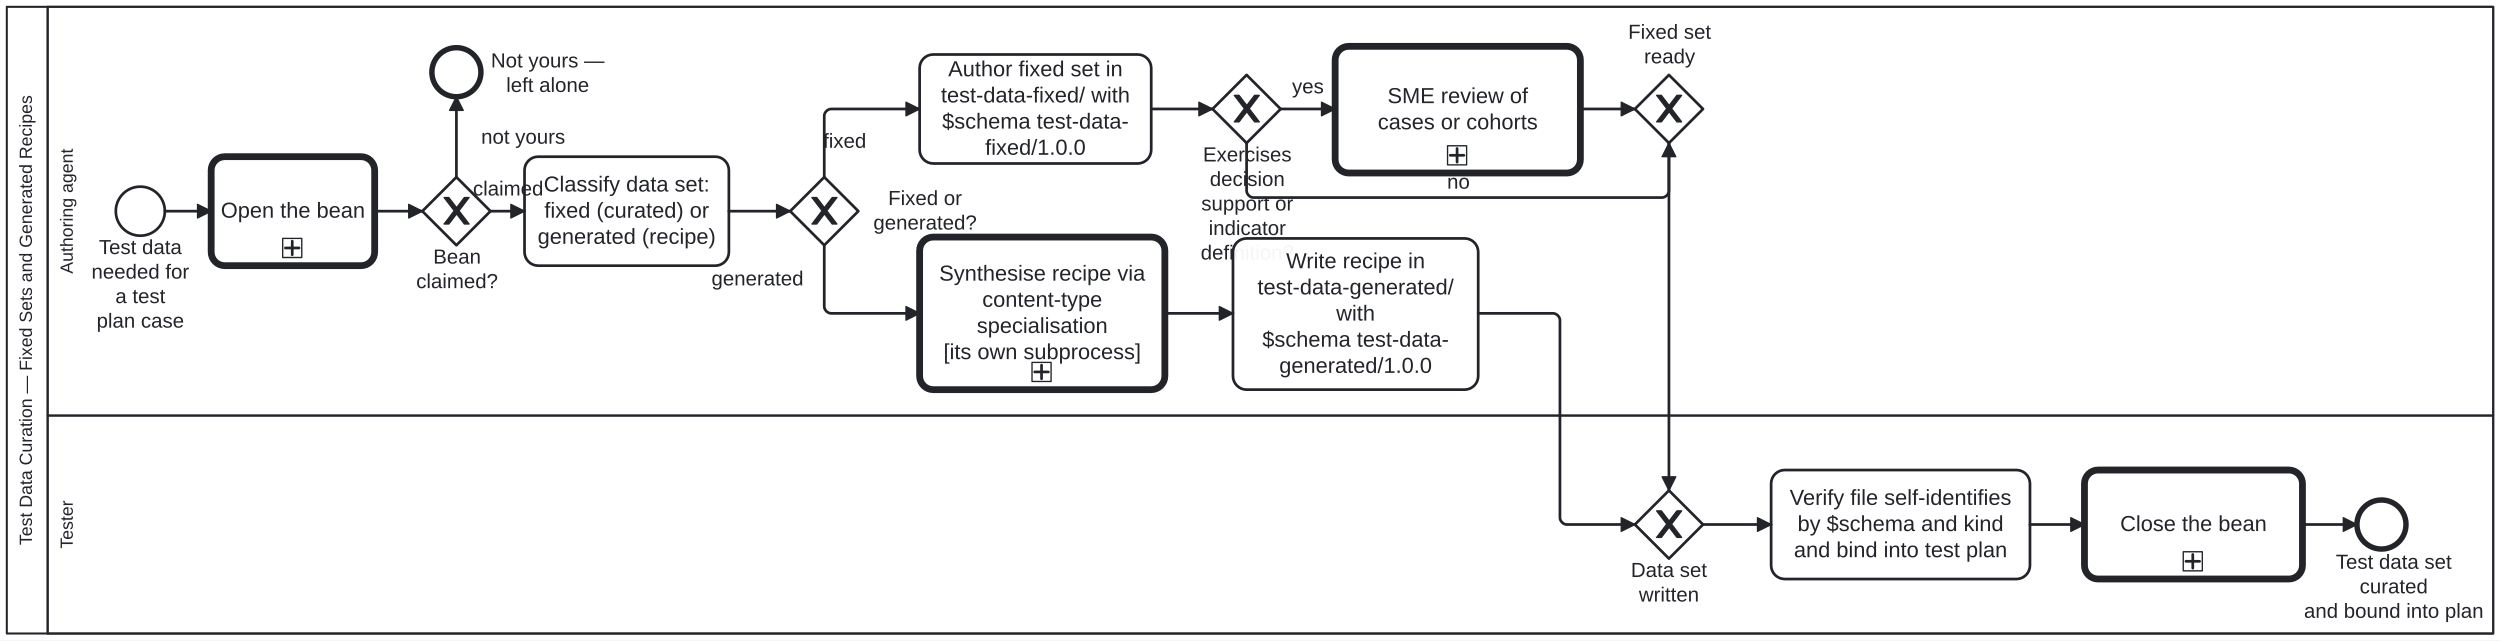
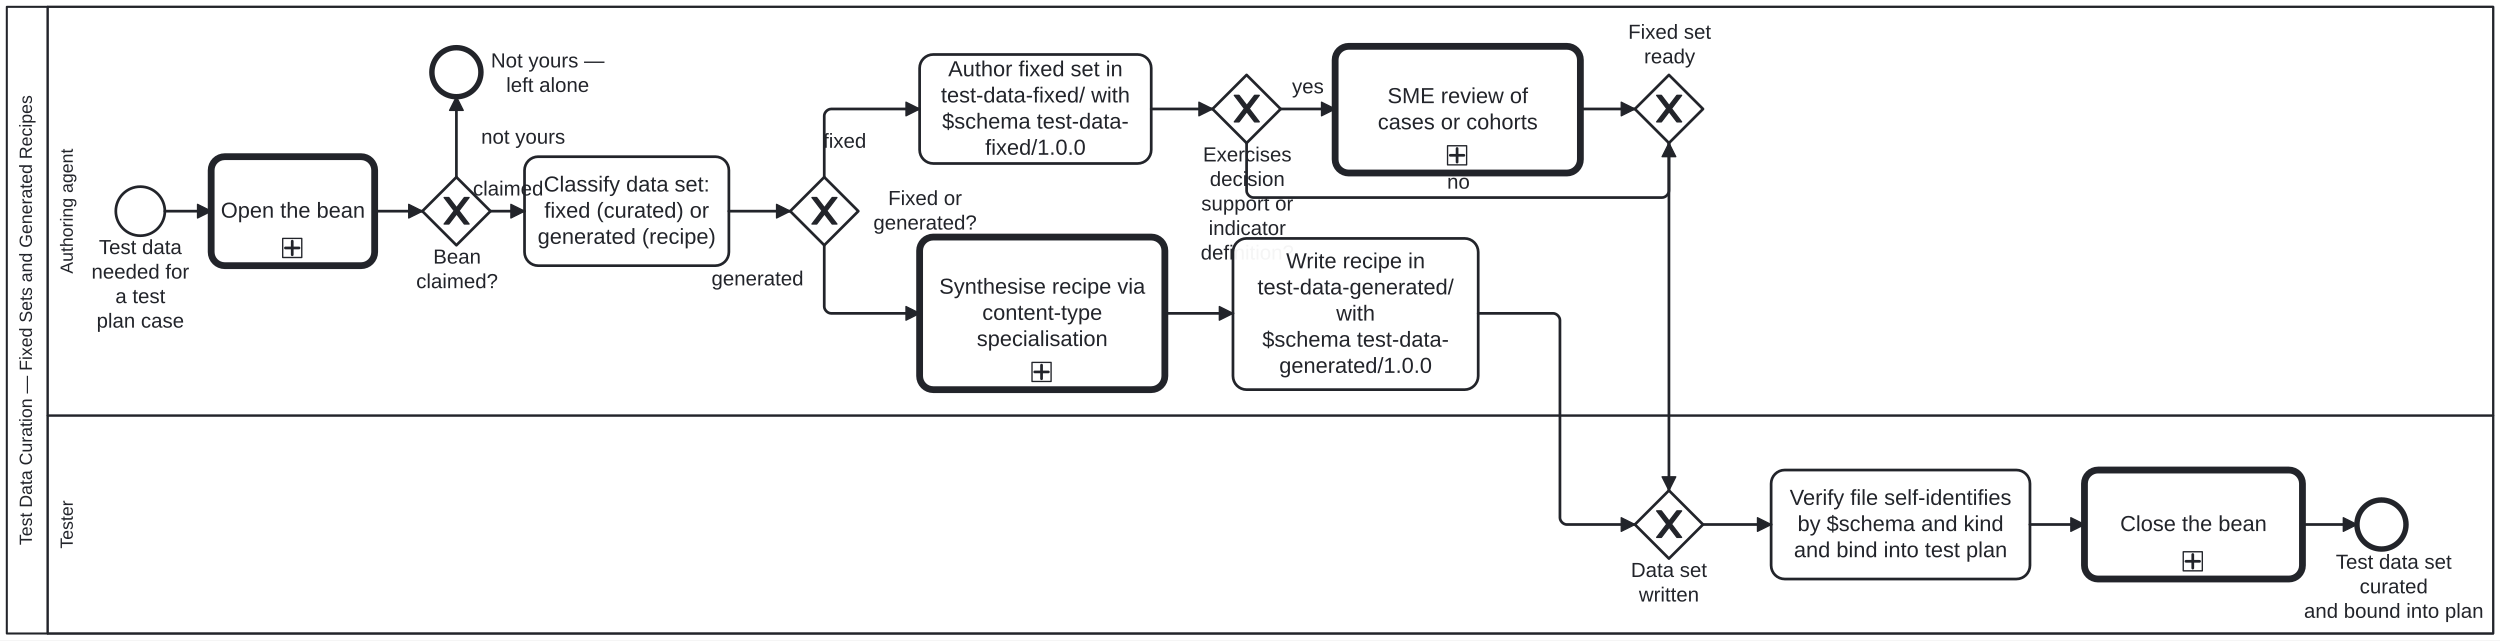
<svg xmlns="http://www.w3.org/2000/svg" width="100%" style="max-width:100%;height:auto" viewBox="115 55 1835 470" version="1.1">
  <rect x="115" y="55" width="1835" height="470" fill="#ffffff" />
  <g class="djs-group">
    <g class="djs-element djs-shape" data-element-id="Participant_TestDataCuration" style="display: block;" transform="matrix(1 0 0 1 120 60)">
      <g class="djs-visual">
        <rect x="0" y="0" width="1825" height="460" rx="0" ry="0" style="stroke-linecap: round; stroke-linejoin: round; stroke: rgb(34, 36, 42); stroke-width: 1.5px; fill: white; fill-opacity: 0.95;" />
        <path style="fill: none; stroke-linecap: round; stroke-linejoin: round; stroke: rgb(34, 36, 42); stroke-width: 1.5px;" d="M30,0L30,460" />
        <text lineHeight="1.05" class="djs-label" transform="matrix(-1.83697e-16 -1 1 -1.83697e-16 0 460)" style="font-family: Arial, sans-serif; font-size: 13px; font-weight: normal; fill: rgb(34, 36, 42);">
          <tspan x="64.888" y="18.413">Test Data Curation — Fixed Sets and Generated Recipes</tspan>
        </text>
      </g>
      <rect class="djs-hit djs-hit-all" x="0" y="0" width="1825" height="460" style="fill: none; stroke-opacity: 0; stroke: white; stroke-width: 15px;" />
    </g>
    <g class="djs-children">
      <g class="djs-group">
        <g class="djs-element djs-shape" data-element-id="Lane_Tester" style="display: block;" transform="matrix(1 0 0 1 150 360)">
          <g class="djs-visual">
            <rect x="0" y="0" width="1795" height="160" rx="0" ry="0" style="stroke-linecap: round; stroke-linejoin: round; stroke: rgb(34, 36, 42); stroke-width: 1.5px; fill: white; fill-opacity: 0.25;" />
            <text lineHeight="1.05" class="djs-label" transform="matrix(-1.83697e-16 -1 1 -1.83697e-16 0 160)" style="font-family: Arial, sans-serif; font-size: 13px; font-weight: normal; fill: rgb(34, 36, 42);">
              <tspan x="62.3" y="18.413">Tester</tspan>
            </text>
          </g>
          <rect class="djs-hit djs-hit-all" x="0" y="0" width="1795" height="160" style="fill: none; stroke-opacity: 0; stroke: white; stroke-width: 15px;" />
        </g>
      </g>
      <g class="djs-group">
        <g class="djs-element djs-shape" data-element-id="Lane_Author" style="display: block;" transform="matrix(1 0 0 1 150 60)">
          <g class="djs-visual">
            <rect x="0" y="0" width="1795" height="300" rx="0" ry="0" style="stroke-linecap: round; stroke-linejoin: round; stroke: rgb(34, 36, 42); stroke-width: 1.5px; fill: white; fill-opacity: 0.25;" />
            <text lineHeight="1.05" class="djs-label" transform="matrix(-1.83697e-16 -1 1 -1.83697e-16 0 300)" style="font-family: Arial, sans-serif; font-size: 13px; font-weight: normal; fill: rgb(34, 36, 42);">
              <tspan x="104.103" y="18.413">Authoring agent</tspan>
            </text>
          </g>
          <rect class="djs-hit djs-hit-all" x="0" y="0" width="1795" height="300" style="fill: none; stroke-opacity: 0; stroke: white; stroke-width: 15px;" />
        </g>
      </g>
      <g class="djs-group">
        <g class="djs-element djs-shape" data-element-id="Start_Curation" style="display: block;" transform="matrix(1 0 0 1 200 192)">
          <g class="djs-visual">
            <circle cx="18" cy="18" r="18" style="stroke-linecap: round; stroke-linejoin: round; stroke: rgb(34, 36, 42); stroke-width: 2px; fill: white; fill-opacity: 0.95;" />
          </g>
          <rect class="djs-hit djs-hit-all" x="0" y="0" width="36" height="36" style="fill: none; stroke-opacity: 0; stroke: white; stroke-width: 15px;" />
        </g>
      </g>
      <g class="djs-group">
        <g class="djs-element djs-shape" data-element-id="Start_Curation_label" style="display: block;" transform="matrix(1 0 0 1 182 228)">
          <g class="djs-visual">
            <text lineHeight="1.2" class="djs-label" style="font-family: Arial, sans-serif; font-size: 15px; font-weight: normal; fill: rgb(34, 36, 42);">
              <tspan x="5.564" y="13.5">Test data </tspan>
              <tspan x="0.137" y="31.5">needed for</tspan>
              <tspan x="17.656" y="49.5">a test </tspan>
              <tspan x="3.894" y="67.5">plan case</tspan>
            </text>
          </g>
          <rect class="djs-hit djs-hit-all" x="0" y="0" width="72" height="72" style="fill: none; stroke-opacity: 0; stroke: white; stroke-width: 15px;" />
        </g>
      </g>
      <g class="djs-group">
        <g class="djs-element djs-shape" data-element-id="Task_ClassifySet" style="display: block;" transform="matrix(1 0 0 1 500 170)">
          <g class="djs-visual">
            <rect x="0" y="0" width="150" height="80" rx="10" ry="10" style="stroke-linecap: round; stroke-linejoin: round; stroke: rgb(34, 36, 42); stroke-width: 2px; fill: white; fill-opacity: 0.95;" />
            <text lineHeight="1.2" class="djs-label" style="font-family: Arial, sans-serif; font-size: 16px; font-weight: normal; fill: rgb(34, 36, 42);">
              <tspan x="14.086" y="25.6">Classify data set:</tspan>
              <tspan x="14.531" y="44.8">fixed (curated) or</tspan>
              <tspan x="9.629" y="64">generated (recipe)</tspan>
            </text>
          </g>
          <rect class="djs-hit djs-hit-all" x="0" y="0" width="150" height="80" style="fill: none; stroke-opacity: 0; stroke: white; stroke-width: 15px;" />
        </g>
      </g>
      <g class="djs-group">
        <g class="djs-element djs-shape" data-element-id="GW_SetKind" style="display: block;" transform="matrix(1 0 0 1 695 185)">
          <g class="djs-visual">
            <polygon points="25,0 50,25 25,50 0,25" style="stroke-linecap: round; stroke-linejoin: round; stroke: rgb(34, 36, 42); stroke-width: 2px; fill: white; fill-opacity: 0.95;" />
            <path d="m 16,15 7.429,9.714 -7.429,9.714 3.429,0 5.714,-7.464 5.714,7.464 3.429,0 -7.429,-9.714 7.429,-9.714 -3.429,0 -5.714,7.464 -5.714,-7.464 -3.429,0 z" style="fill: rgb(34, 36, 42); stroke-linecap: round; stroke-linejoin: round; stroke: rgb(34, 36, 42); stroke-width: 1px;" />
          </g>
          <rect class="djs-hit djs-hit-all" x="0" y="0" width="50" height="50" style="fill: none; stroke-opacity: 0; stroke: white; stroke-width: 15px;" />
        </g>
      </g>
      <g class="djs-group">
        <g class="djs-element djs-shape" data-element-id="GW_SetKind_label" style="display: block;" transform="matrix(1 0 0 1 756 192)">
          <g class="djs-visual">
            <text lineHeight="1.2" class="djs-label" style="font-family: Arial, sans-serif; font-size: 15px; font-weight: normal; fill: rgb(34, 36, 42);">
              <tspan x="10.908" y="13.5">Fixed or</tspan>
              <tspan x="0.05" y="31.5">generated?</tspan>
            </text>
          </g>
          <rect class="djs-hit djs-hit-all" x="0" y="0" width="76" height="36" style="fill: none; stroke-opacity: 0; stroke: white; stroke-width: 15px;" />
        </g>
      </g>
      <g class="djs-group">
        <g class="djs-element djs-shape" data-element-id="Task_CurateFixed" style="display: block;" transform="matrix(1 0 0 1 790 95)">
          <g class="djs-visual">
            <rect x="0" y="0" width="170" height="80" rx="10" ry="10" style="stroke-linecap: round; stroke-linejoin: round; stroke: rgb(34, 36, 42); stroke-width: 2px; fill: white; fill-opacity: 0.95;" />
            <text lineHeight="1.2" class="djs-label" style="font-family: Arial, sans-serif; font-size: 16px; font-weight: normal; fill: rgb(34, 36, 42);">
              <tspan x="20.965" y="16">Author fixed set in</tspan>
              <tspan x="15.637" y="35.2">test-data-fixed/ with</tspan>
              <tspan x="16.523" y="54.4">$schema test-data-</tspan>
              <tspan x="48.086" y="73.6">fixed/1.0.0</tspan>
            </text>
          </g>
          <rect class="djs-hit djs-hit-all" x="0" y="0" width="170" height="80" style="fill: none; stroke-opacity: 0; stroke: white; stroke-width: 15px;" />
        </g>
      </g>
      <g class="djs-group">
        <g class="djs-element djs-shape" data-element-id="GW_NeedsSmeReview" style="display: block;" transform="matrix(1 0 0 1 1005 110)">
          <g class="djs-visual">
            <polygon points="25,0 50,25 25,50 0,25" style="stroke-linecap: round; stroke-linejoin: round; stroke: rgb(34, 36, 42); stroke-width: 2px; fill: white; fill-opacity: 0.95;" />
            <path d="m 16,15 7.429,9.714 -7.429,9.714 3.429,0 5.714,-7.464 5.714,7.464 3.429,0 -7.429,-9.714 7.429,-9.714 -3.429,0 -5.714,7.464 -5.714,-7.464 -3.429,0 z" style="fill: rgb(34, 36, 42); stroke-linecap: round; stroke-linejoin: round; stroke: rgb(34, 36, 42); stroke-width: 1px;" />
          </g>
          <rect class="djs-hit djs-hit-all" x="0" y="0" width="50" height="50" style="fill: none; stroke-opacity: 0; stroke: white; stroke-width: 15px;" />
        </g>
      </g>
      <g class="djs-group">
        <g class="djs-element djs-shape" data-element-id="GW_NeedsSmeReview_label" style="display: block;" transform="matrix(1 0 0 1 996 160)">
          <g class="djs-visual">
            <text lineHeight="1.2" class="djs-label" style="font-family: Arial, sans-serif; font-size: 15px; font-weight: normal; fill: rgb(34, 36, 42);">
              <tspan x="1.991" y="13.5">Exercises</tspan>
              <tspan x="6.983" y="31.5">decision</tspan>
              <tspan x="0.732" y="49.5">support or</tspan>
              <tspan x="6.152" y="67.5">indicator</tspan>
              <tspan x="0.307" y="85.5">definition?</tspan>
            </text>
          </g>
          <rect class="djs-hit djs-hit-all" x="0" y="0" width="69" height="90" style="fill: none; stroke-opacity: 0; stroke: white; stroke-width: 15px;" />
        </g>
      </g>
      <g class="djs-group">
        <a class="fa-subprocess-link" href="https://litlfred.github.io/folio-assistant/cat-harness/process/Process_SmeTestDataReview" target="_top">
          <g class="djs-element djs-shape" data-element-id="Call_SmeReview" style="display: block;" transform="matrix(1 0 0 1 1095 89)">
            <g class="djs-visual">
              <rect x="0" y="0" width="180" height="93" rx="10" ry="10" style="stroke-linecap: round; stroke-linejoin: round; stroke: rgb(34, 36, 42); stroke-width: 5px; fill: white; fill-opacity: 0.95;" />
              <text lineHeight="1.2" class="djs-label" style="font-family: Arial, sans-serif; font-size: 16px; font-weight: normal; fill: rgb(34, 36, 42);">
                <tspan x="38.43" y="41.7">SME review of</tspan>
                <tspan x="31.309" y="60.9">cases or cohorts</tspan>
              </text>
              <rect x="0" y="0" width="14" height="14" rx="0" ry="0" style="stroke-linecap: round; stroke-linejoin: round; stroke: rgb(34, 36, 42); stroke-width: 1px; fill: white;" transform="matrix(1 0 0 1 82.5 73)" />
              <path data-marker="sub-process" d="m82.5,73 m 7,2 l 0,10 m -5,-5 l 10,0" style="fill: white; stroke-linecap: round; stroke-linejoin: round; stroke: rgb(34, 36, 42); stroke-width: 2px;" />
            </g>
            <rect class="djs-hit djs-hit-all" x="0" y="0" width="180" height="93" style="fill: none; stroke-opacity: 0; stroke: white; stroke-width: 15px;" />
          </g>
        </a>
      </g>
      <g class="djs-group">
        <g class="djs-element djs-shape" data-element-id="GW_JoinFixed" style="display: block;" transform="matrix(1 0 0 1 1315 110)">
          <g class="djs-visual">
            <polygon points="25,0 50,25 25,50 0,25" style="stroke-linecap: round; stroke-linejoin: round; stroke: rgb(34, 36, 42); stroke-width: 2px; fill: white; fill-opacity: 0.95;" />
            <path d="m 16,15 7.429,9.714 -7.429,9.714 3.429,0 5.714,-7.464 5.714,7.464 3.429,0 -7.429,-9.714 7.429,-9.714 -3.429,0 -5.714,7.464 -5.714,-7.464 -3.429,0 z" style="fill: rgb(34, 36, 42); stroke-linecap: round; stroke-linejoin: round; stroke: rgb(34, 36, 42); stroke-width: 1px;" />
          </g>
          <rect class="djs-hit djs-hit-all" x="0" y="0" width="50" height="50" style="fill: none; stroke-opacity: 0; stroke: white; stroke-width: 15px;" />
        </g>
      </g>
      <g class="djs-group">
        <g class="djs-element djs-shape" data-element-id="GW_JoinFixed_label" style="display: block;" transform="matrix(1 0 0 1 1310 70)">
          <g class="djs-visual">
            <text lineHeight="1.2" class="djs-label" style="font-family: Arial, sans-serif; font-size: 15px; font-weight: normal; fill: rgb(34, 36, 42);">
              <tspan x="0.072" y="13.5">Fixed set</tspan>
              <tspan x="11.739" y="31.5">ready</tspan>
            </text>
          </g>
          <rect class="djs-hit djs-hit-all" x="0" y="0" width="61" height="36" style="fill: none; stroke-opacity: 0; stroke: white; stroke-width: 15px;" />
        </g>
      </g>
      <g class="djs-group">
        <g class="djs-element djs-shape" data-element-id="Call_ContentTypeSpecialisation" style="display: block;" transform="matrix(1 0 0 1 790 229)">
          <g class="djs-visual">
            <rect x="0" y="0" width="180" height="112" rx="10" ry="10" style="stroke-linecap: round; stroke-linejoin: round; stroke: rgb(34, 36, 42); stroke-width: 5px; fill: white; fill-opacity: 0.95;" />
            <text lineHeight="1.2" class="djs-label" style="font-family: Arial, sans-serif; font-size: 16px; font-weight: normal; fill: rgb(34, 36, 42);">
-               <tspan x="14.406" y="32">Synthesise recipe via</tspan>
-               <tspan x="45.973" y="51.2">content-type </tspan>
-               <tspan x="41.973" y="70.4">specialisation</tspan>
-               <tspan x="17.523" y="89.6">[its own subprocess]</tspan>
+               <tspan x="14.406" y="41.6">Synthesise recipe via</tspan>
+               <tspan x="45.973" y="60.8">content-type </tspan>
+               <tspan x="41.973" y="80">specialisation</tspan>
            </text>
            <rect x="0" y="0" width="14" height="14" rx="0" ry="0" style="stroke-linecap: round; stroke-linejoin: round; stroke: rgb(34, 36, 42); stroke-width: 1px; fill: white;" transform="matrix(1 0 0 1 82.5 92)" />
            <path data-marker="sub-process" d="m82.5,92 m 7,2 l 0,10 m -5,-5 l 10,0" style="fill: white; stroke-linecap: round; stroke-linejoin: round; stroke: rgb(34, 36, 42); stroke-width: 2px;" />
          </g>
          <rect class="djs-hit djs-hit-all" x="0" y="0" width="180" height="112" style="fill: none; stroke-opacity: 0; stroke: white; stroke-width: 15px;" />
        </g>
      </g>
      <g class="djs-group">
        <g class="djs-element djs-shape" data-element-id="Task_WriteRecipe" style="display: block;" transform="matrix(1 0 0 1 1020 230)">
          <g class="djs-visual">
            <rect x="0" y="0" width="180" height="111" rx="10" ry="10" style="stroke-linecap: round; stroke-linejoin: round; stroke: rgb(34, 36, 42); stroke-width: 2px; fill: white; fill-opacity: 0.95;" />
            <text lineHeight="1.2" class="djs-label" style="font-family: Arial, sans-serif; font-size: 16px; font-weight: normal; fill: rgb(34, 36, 42);">
              <tspan x="39.02" y="21.9">Write recipe in</tspan>
              <tspan x="17.953" y="41.1">test-data-generated/ </tspan>
              <tspan x="75.773" y="60.3">with</tspan>
              <tspan x="21.523" y="79.5">$schema test-data-</tspan>
              <tspan x="33.953" y="98.7">generated/1.0.0</tspan>
            </text>
          </g>
          <rect class="djs-hit djs-hit-all" x="0" y="0" width="180" height="111" style="fill: none; stroke-opacity: 0; stroke: white; stroke-width: 15px;" />
        </g>
      </g>
      <g class="djs-group">
        <g class="djs-element djs-shape" data-element-id="GW_MergeKind" style="display: block;" transform="matrix(1 0 0 1 1315 415)">
          <g class="djs-visual">
            <polygon points="25,0 50,25 25,50 0,25" style="stroke-linecap: round; stroke-linejoin: round; stroke: rgb(34, 36, 42); stroke-width: 2px; fill: white; fill-opacity: 0.95;" />
            <path d="m 16,15 7.429,9.714 -7.429,9.714 3.429,0 5.714,-7.464 5.714,7.464 3.429,0 -7.429,-9.714 7.429,-9.714 -3.429,0 -5.714,7.464 -5.714,-7.464 -3.429,0 z" style="fill: rgb(34, 36, 42); stroke-linecap: round; stroke-linejoin: round; stroke: rgb(34, 36, 42); stroke-width: 1px;" />
          </g>
          <rect class="djs-hit djs-hit-all" x="0" y="0" width="50" height="50" style="fill: none; stroke-opacity: 0; stroke: white; stroke-width: 15px;" />
        </g>
      </g>
      <g class="djs-group">
        <g class="djs-element djs-shape" data-element-id="GW_MergeKind_label" style="display: block;" transform="matrix(1 0 0 1 1312 465)">
          <g class="djs-visual">
            <text lineHeight="1.2" class="djs-label" style="font-family: Arial, sans-serif; font-size: 15px; font-weight: normal; fill: rgb(34, 36, 42);">
              <tspan x="0.069" y="13.5">Data set</tspan>
              <tspan x="5.91" y="31.5">written</tspan>
            </text>
          </g>
          <rect class="djs-hit djs-hit-all" x="0" y="0" width="56" height="36" style="fill: none; stroke-opacity: 0; stroke: white; stroke-width: 15px;" />
        </g>
      </g>
      <g class="djs-group">
        <g class="djs-element djs-shape" data-element-id="Task_VerifySelfIdentifying" style="display: block;" transform="matrix(1 0 0 1 1415 400)">
          <g class="djs-visual">
            <rect x="0" y="0" width="190" height="80" rx="10" ry="10" style="stroke-linecap: round; stroke-linejoin: round; stroke: rgb(34, 36, 42); stroke-width: 2px; fill: white; fill-opacity: 0.95;" />
            <text lineHeight="1.2" class="djs-label" style="font-family: Arial, sans-serif; font-size: 16px; font-weight: normal; fill: rgb(34, 36, 42);">
              <tspan x="13.633" y="25.6">Verify file self-identifies</tspan>
              <tspan x="19.398" y="44.8">by $schema and kind</tspan>
              <tspan x="16.719" y="64">and bind into test plan</tspan>
            </text>
          </g>
          <rect class="djs-hit djs-hit-all" x="0" y="0" width="190" height="80" style="fill: none; stroke-opacity: 0; stroke: white; stroke-width: 15px;" />
        </g>
      </g>
      <g class="djs-group">
        <g class="djs-element djs-shape" data-element-id="End_Curated" style="display: block;" transform="matrix(1 0 0 1 1845 422)">
          <g class="djs-visual">
            <circle cx="18" cy="18" r="18" style="stroke-linecap: round; stroke-linejoin: round; stroke: rgb(34, 36, 42); stroke-width: 4px; fill: white; fill-opacity: 0.95;" />
          </g>
          <rect class="djs-hit djs-hit-all" x="0" y="0" width="36" height="36" style="fill: none; stroke-opacity: 0; stroke: white; stroke-width: 15px;" />
        </g>
      </g>
      <g class="djs-group">
        <g class="djs-element djs-shape" data-element-id="End_Curated_label" style="display: block;" transform="matrix(1 0 0 1 1806 459)">
          <g class="djs-visual">
            <text lineHeight="1.2" class="djs-label" style="font-family: Arial, sans-serif; font-size: 15px; font-weight: normal; fill: rgb(34, 36, 42);">
              <tspan x="23.476" y="13.5">Test data set </tspan>
              <tspan x="40.984" y="31.5">curated</tspan>
              <tspan x="0.108" y="49.5">and bound into plan</tspan>
            </text>
          </g>
          <rect class="djs-hit djs-hit-all" x="0" y="0" width="132" height="54" style="fill: none; stroke-opacity: 0; stroke: white; stroke-width: 15px;" />
        </g>
      </g>
      <g class="djs-group">
        <a class="fa-subprocess-link" href="https://litlfred.github.io/folio-assistant/cat-harness/process/Process_BeanOpen" target="_top">
          <g class="djs-element djs-shape" data-element-id="Call_BeanOpen" style="display: block;" transform="matrix(1 0 0 1 270 170)">
            <g class="djs-visual">
              <rect x="0" y="0" width="120" height="80" rx="10" ry="10" style="stroke-linecap: round; stroke-linejoin: round; stroke: rgb(34, 36, 42); stroke-width: 5px; fill: white; fill-opacity: 0.95;" />
              <text lineHeight="1.2" class="djs-label" style="font-family: Arial, sans-serif; font-size: 16px; font-weight: normal; fill: rgb(34, 36, 42);">
                <tspan x="7.066" y="44.8">Open the bean</tspan>
              </text>
              <rect x="0" y="0" width="14" height="14" rx="0" ry="0" style="stroke-linecap: round; stroke-linejoin: round; stroke: rgb(34, 36, 42); stroke-width: 1px; fill: white;" transform="matrix(1 0 0 1 52.5 60)" />
              <path data-marker="sub-process" d="m52.5,60 m 7,2 l 0,10 m -5,-5 l 10,0" style="fill: white; stroke-linecap: round; stroke-linejoin: round; stroke: rgb(34, 36, 42); stroke-width: 2px;" />
            </g>
            <rect class="djs-hit djs-hit-all" x="0" y="0" width="120" height="80" style="fill: none; stroke-opacity: 0; stroke: white; stroke-width: 15px;" />
          </g>
        </a>
      </g>
      <g class="djs-group">
        <g class="djs-element djs-shape" data-element-id="GW_BeanYours" style="display: block;" transform="matrix(1 0 0 1 425 185)">
          <g class="djs-visual">
            <polygon points="25,0 50,25 25,50 0,25" style="stroke-linecap: round; stroke-linejoin: round; stroke: rgb(34, 36, 42); stroke-width: 2px; fill: white; fill-opacity: 0.95;" />
            <path d="m 16,15 7.429,9.714 -7.429,9.714 3.429,0 5.714,-7.464 5.714,7.464 3.429,0 -7.429,-9.714 7.429,-9.714 -3.429,0 -5.714,7.464 -5.714,-7.464 -3.429,0 z" style="fill: rgb(34, 36, 42); stroke-linecap: round; stroke-linejoin: round; stroke: rgb(34, 36, 42); stroke-width: 1px;" />
          </g>
          <rect class="djs-hit djs-hit-all" x="0" y="0" width="50" height="50" style="fill: none; stroke-opacity: 0; stroke: white; stroke-width: 15px;" />
        </g>
      </g>
      <g class="djs-group">
        <g class="djs-element djs-shape" data-element-id="GW_BeanYours_label" style="display: block;" transform="matrix(1 0 0 1 420 235)">
          <g class="djs-visual">
            <text lineHeight="1.2" class="djs-label" style="font-family: Arial, sans-serif; font-size: 15px; font-weight: normal; fill: rgb(34, 36, 42);">
              <tspan x="12.984" y="13.5">Bean </tspan>
              <tspan x="0.485" y="31.5">claimed?</tspan>
            </text>
          </g>
          <rect class="djs-hit djs-hit-all" x="0" y="0" width="61" height="36" style="fill: none; stroke-opacity: 0; stroke: white; stroke-width: 15px;" />
        </g>
      </g>
      <g class="djs-group">
        <g class="djs-element djs-shape" data-element-id="End_BeanNotYours" style="display: block;" transform="matrix(1 0 0 1 432 90)">
          <g class="djs-visual">
            <circle cx="18" cy="18" r="18" style="stroke-linecap: round; stroke-linejoin: round; stroke: rgb(34, 36, 42); stroke-width: 4px; fill: white; fill-opacity: 0.95;" />
          </g>
          <rect class="djs-hit djs-hit-all" x="0" y="0" width="36" height="36" style="fill: none; stroke-opacity: 0; stroke: white; stroke-width: 15px;" />
        </g>
      </g>
      <g class="djs-group">
        <g class="djs-element djs-shape" data-element-id="End_BeanNotYours_label" style="display: block;" transform="matrix(1 0 0 1 475 91)">
          <g class="djs-visual">
            <text lineHeight="1.2" class="djs-label" style="font-family: Arial, sans-serif; font-size: 15px; font-weight: normal; fill: rgb(34, 36, 42);">
              <tspan x="0.322" y="13.5">Not yours —</tspan>
              <tspan x="11.561" y="31.5">left alone</tspan>
            </text>
          </g>
          <rect class="djs-hit djs-hit-all" x="0" y="0" width="84" height="36" style="fill: none; stroke-opacity: 0; stroke: white; stroke-width: 15px;" />
        </g>
      </g>
      <g class="djs-group">
        <a class="fa-subprocess-link" href="https://litlfred.github.io/folio-assistant/cat-harness/process/Process_BeanClose" target="_top">
          <g class="djs-element djs-shape" data-element-id="Call_BeanClose" style="display: block;" transform="matrix(1 0 0 1 1645 400)">
            <g class="djs-visual">
              <rect x="0" y="0" width="160" height="80" rx="10" ry="10" style="stroke-linecap: round; stroke-linejoin: round; stroke: rgb(34, 36, 42); stroke-width: 5px; fill: white; fill-opacity: 0.95;" />
              <text lineHeight="1.2" class="djs-label" style="font-family: Arial, sans-serif; font-size: 16px; font-weight: normal; fill: rgb(34, 36, 42);">
                <tspan x="26.184" y="44.8">Close the bean</tspan>
              </text>
              <rect x="0" y="0" width="14" height="14" rx="0" ry="0" style="stroke-linecap: round; stroke-linejoin: round; stroke: rgb(34, 36, 42); stroke-width: 1px; fill: white;" transform="matrix(1 0 0 1 72.5 60)" />
              <path data-marker="sub-process" d="m72.5,60 m 7,2 l 0,10 m -5,-5 l 10,0" style="fill: white; stroke-linecap: round; stroke-linejoin: round; stroke: rgb(34, 36, 42); stroke-width: 2px;" />
            </g>
            <rect class="djs-hit djs-hit-all" x="0" y="0" width="160" height="80" style="fill: none; stroke-opacity: 0; stroke: white; stroke-width: 15px;" />
          </g>
        </a>
      </g>
      <g class="djs-group">
        <g class="djs-element djs-connection" data-element-id="Flow_1" style="display: block;">
          <g class="djs-visual">
            <defs>
              <marker id="folio-marker-1" viewBox="0 0 20 20" refX="11" refY="10" markerWidth="10" markerHeight="10" orient="auto">
                <path d="M 1 5 L 11 10 L 1 15 Z" style="stroke-linecap: round; stroke-linejoin: round; stroke: rgb(34, 36, 42); stroke-width: 1px; fill: rgb(34, 36, 42);" />
              </marker>
            </defs>
            <path data-corner-radius="5" style="fill: none; stroke-linecap: round; stroke-linejoin: round; stroke: rgb(34, 36, 42); stroke-width: 2px; marker-end: url('#folio-marker-1');" d="M236,210L270,210" />
          </g>
          <path d="M236,210L270,210" class="djs-hit djs-hit-stroke" style="fill: none; stroke-opacity: 0; stroke: white; stroke-width: 15px;" />
        </g>
      </g>
      <g class="djs-group">
        <g class="djs-element djs-connection" data-element-id="SF_Bean_2" style="display: block;">
          <g class="djs-visual">
            <defs>
              <marker id="folio-marker-2" viewBox="0 0 20 20" refX="11" refY="10" markerWidth="10" markerHeight="10" orient="auto">
                <path d="M 1 5 L 11 10 L 1 15 Z" style="stroke-linecap: round; stroke-linejoin: round; stroke: rgb(34, 36, 42); stroke-width: 1px; fill: rgb(34, 36, 42);" />
              </marker>
            </defs>
            <path data-corner-radius="5" style="fill: none; stroke-linecap: round; stroke-linejoin: round; stroke: rgb(34, 36, 42); stroke-width: 2px; marker-end: url('#folio-marker-2');" d="M390,210L425,210" />
          </g>
          <path d="M390,210L425,210" class="djs-hit djs-hit-stroke" style="fill: none; stroke-opacity: 0; stroke: white; stroke-width: 15px;" />
        </g>
      </g>
      <g class="djs-group">
        <g class="djs-element djs-connection" data-element-id="SF_Bean_1" style="display: block;">
          <g class="djs-visual">
            <defs>
              <marker id="folio-marker-3" viewBox="0 0 20 20" refX="11" refY="10" markerWidth="10" markerHeight="10" orient="auto">
                <path d="M 1 5 L 11 10 L 1 15 Z" style="stroke-linecap: round; stroke-linejoin: round; stroke: rgb(34, 36, 42); stroke-width: 1px; fill: rgb(34, 36, 42);" />
              </marker>
            </defs>
            <path data-corner-radius="5" style="fill: none; stroke-linecap: round; stroke-linejoin: round; stroke: rgb(34, 36, 42); stroke-width: 2px; marker-end: url('#folio-marker-3');" d="M475,210L500,210" />
          </g>
          <path d="M475,210L500,210" class="djs-hit djs-hit-stroke" style="fill: none; stroke-opacity: 0; stroke: white; stroke-width: 15px;" />
        </g>
      </g>
      <g class="djs-group">
        <g class="djs-element djs-shape" data-element-id="SF_Bean_1_label" style="display: block;" transform="matrix(1 0 0 1 462 185)">
          <g class="djs-visual">
            <text lineHeight="1.2" class="djs-label" style="font-family: Arial, sans-serif; font-size: 15px; font-weight: normal; fill: rgb(34, 36, 42);">
              <tspan x="0.156" y="13.5">claimed</tspan>
            </text>
          </g>
          <rect class="djs-hit djs-hit-all" x="0" y="0" width="52" height="18" style="fill: none; stroke-opacity: 0; stroke: white; stroke-width: 15px;" />
        </g>
      </g>
      <g class="djs-group">
        <g class="djs-element djs-connection" data-element-id="SF_Bean_3" style="display: block;">
          <g class="djs-visual">
            <defs>
              <marker id="folio-marker-4" viewBox="0 0 20 20" refX="11" refY="10" markerWidth="10" markerHeight="10" orient="auto">
                <path d="M 1 5 L 11 10 L 1 15 Z" style="stroke-linecap: round; stroke-linejoin: round; stroke: rgb(34, 36, 42); stroke-width: 1px; fill: rgb(34, 36, 42);" />
              </marker>
            </defs>
            <path data-corner-radius="5" style="fill: none; stroke-linecap: round; stroke-linejoin: round; stroke: rgb(34, 36, 42); stroke-width: 2px; marker-end: url('#folio-marker-4');" d="M450,185L450,126" />
          </g>
          <path d="M450,185L450,126" class="djs-hit djs-hit-stroke" style="fill: none; stroke-opacity: 0; stroke: white; stroke-width: 15px;" />
        </g>
      </g>
      <g class="djs-group">
        <g class="djs-element djs-shape" data-element-id="SF_Bean_3_label" style="display: block;" transform="matrix(1 0 0 1 468 147)">
          <g class="djs-visual">
            <text lineHeight="1.2" class="djs-label" style="font-family: Arial, sans-serif; font-size: 15px; font-weight: normal; fill: rgb(34, 36, 42);">
              <tspan x="0.15" y="13.5">not yours</tspan>
            </text>
          </g>
          <rect class="djs-hit djs-hit-all" x="0" y="0" width="62" height="18" style="fill: none; stroke-opacity: 0; stroke: white; stroke-width: 15px;" />
        </g>
      </g>
      <g class="djs-group">
        <g class="djs-element djs-connection" data-element-id="Flow_2" style="display: block;">
          <g class="djs-visual">
            <defs>
              <marker id="folio-marker-5" viewBox="0 0 20 20" refX="11" refY="10" markerWidth="10" markerHeight="10" orient="auto">
                <path d="M 1 5 L 11 10 L 1 15 Z" style="stroke-linecap: round; stroke-linejoin: round; stroke: rgb(34, 36, 42); stroke-width: 1px; fill: rgb(34, 36, 42);" />
              </marker>
            </defs>
            <path data-corner-radius="5" style="fill: none; stroke-linecap: round; stroke-linejoin: round; stroke: rgb(34, 36, 42); stroke-width: 2px; marker-end: url('#folio-marker-5');" d="M650,210L695,210" />
          </g>
          <path d="M650,210L695,210" class="djs-hit djs-hit-stroke" style="fill: none; stroke-opacity: 0; stroke: white; stroke-width: 15px;" />
        </g>
      </g>
      <g class="djs-group">
        <g class="djs-element djs-connection" data-element-id="Flow_Fixed" style="display: block;">
          <g class="djs-visual">
            <defs>
              <marker id="folio-marker-6" viewBox="0 0 20 20" refX="11" refY="10" markerWidth="10" markerHeight="10" orient="auto">
                <path d="M 1 5 L 11 10 L 1 15 Z" style="stroke-linecap: round; stroke-linejoin: round; stroke: rgb(34, 36, 42); stroke-width: 1px; fill: rgb(34, 36, 42);" />
              </marker>
            </defs>
            <path data-corner-radius="5" style="fill: none; stroke-linecap: round; stroke-linejoin: round; stroke: rgb(34, 36, 42); stroke-width: 2px; marker-end: url('#folio-marker-6');" d="M720,185L720,140C720,137.5,722.5,135,725,135L790,135" />
          </g>
          <path d="M720,185L720,135L790,135" class="djs-hit djs-hit-stroke" style="fill: none; stroke-opacity: 0; stroke: white; stroke-width: 15px;" />
        </g>
      </g>
      <g class="djs-group">
        <g class="djs-element djs-shape" data-element-id="Flow_Fixed_label" style="display: block;" transform="matrix(1 0 0 1 719 150)">
          <g class="djs-visual">
            <text lineHeight="1.2" class="djs-label" style="font-family: Arial, sans-serif; font-size: 15px; font-weight: normal; fill: rgb(34, 36, 42);">
              <tspan x="0.158" y="13.5">fixed</tspan>
            </text>
          </g>
          <rect class="djs-hit djs-hit-all" x="0" y="0" width="32" height="18" style="fill: none; stroke-opacity: 0; stroke: white; stroke-width: 15px;" />
        </g>
      </g>
      <g class="djs-group">
        <g class="djs-element djs-connection" data-element-id="Flow_Generated" style="display: block;">
          <g class="djs-visual">
            <defs>
              <marker id="folio-marker-7" viewBox="0 0 20 20" refX="11" refY="10" markerWidth="10" markerHeight="10" orient="auto">
                <path d="M 1 5 L 11 10 L 1 15 Z" style="stroke-linecap: round; stroke-linejoin: round; stroke: rgb(34, 36, 42); stroke-width: 1px; fill: rgb(34, 36, 42);" />
              </marker>
            </defs>
            <path data-corner-radius="5" style="fill: none; stroke-linecap: round; stroke-linejoin: round; stroke: rgb(34, 36, 42); stroke-width: 2px; marker-end: url('#folio-marker-7');" d="M720,235L720,280C720,282.5,722.5,285,725,285L790,285" />
          </g>
          <path d="M720,235L720,285L790,285" class="djs-hit djs-hit-stroke" style="fill: none; stroke-opacity: 0; stroke: white; stroke-width: 15px;" />
        </g>
      </g>
      <g class="djs-group">
        <g class="djs-element djs-shape" data-element-id="Flow_Generated_label" style="display: block;" transform="matrix(1 0 0 1 637 251)">
          <g class="djs-visual">
            <text lineHeight="1.2" class="djs-label" style="font-family: Arial, sans-serif; font-size: 15px; font-weight: normal; fill: rgb(34, 36, 42);">
              <tspan x="0.221" y="13.5">generated</tspan>
            </text>
          </g>
          <rect class="djs-hit djs-hit-all" x="0" y="0" width="68" height="18" style="fill: none; stroke-opacity: 0; stroke: white; stroke-width: 15px;" />
        </g>
      </g>
      <g class="djs-group">
        <g class="djs-element djs-connection" data-element-id="Flow_3" style="display: block;">
          <g class="djs-visual">
            <defs>
              <marker id="folio-marker-8" viewBox="0 0 20 20" refX="11" refY="10" markerWidth="10" markerHeight="10" orient="auto">
                <path d="M 1 5 L 11 10 L 1 15 Z" style="stroke-linecap: round; stroke-linejoin: round; stroke: rgb(34, 36, 42); stroke-width: 1px; fill: rgb(34, 36, 42);" />
              </marker>
            </defs>
            <path data-corner-radius="5" style="fill: none; stroke-linecap: round; stroke-linejoin: round; stroke: rgb(34, 36, 42); stroke-width: 2px; marker-end: url('#folio-marker-8');" d="M960,135L1005,135" />
          </g>
          <path d="M960,135L1005,135" class="djs-hit djs-hit-stroke" style="fill: none; stroke-opacity: 0; stroke: white; stroke-width: 15px;" />
        </g>
      </g>
      <g class="djs-group">
        <g class="djs-element djs-connection" data-element-id="Flow_SmeYes" style="display: block;">
          <g class="djs-visual">
            <defs>
              <marker id="folio-marker-9" viewBox="0 0 20 20" refX="11" refY="10" markerWidth="10" markerHeight="10" orient="auto">
                <path d="M 1 5 L 11 10 L 1 15 Z" style="stroke-linecap: round; stroke-linejoin: round; stroke: rgb(34, 36, 42); stroke-width: 1px; fill: rgb(34, 36, 42);" />
              </marker>
            </defs>
            <path data-corner-radius="5" style="fill: none; stroke-linecap: round; stroke-linejoin: round; stroke: rgb(34, 36, 42); stroke-width: 2px; marker-end: url('#folio-marker-9');" d="M1055,135L1095,135" />
          </g>
          <path d="M1055,135L1095,135" class="djs-hit djs-hit-stroke" style="fill: none; stroke-opacity: 0; stroke: white; stroke-width: 15px;" />
        </g>
      </g>
      <g class="djs-group">
        <g class="djs-element djs-shape" data-element-id="Flow_SmeYes_label" style="display: block;" transform="matrix(1 0 0 1 1063 110)">
          <g class="djs-visual">
            <text lineHeight="1.2" class="djs-label" style="font-family: Arial, sans-serif; font-size: 15px; font-weight: normal; fill: rgb(34, 36, 42);">
              <tspan x="0.329" y="13.5">yes</tspan>
            </text>
          </g>
          <rect class="djs-hit djs-hit-all" x="0" y="0" width="24" height="18" style="fill: none; stroke-opacity: 0; stroke: white; stroke-width: 15px;" />
        </g>
      </g>
      <g class="djs-group">
        <g class="djs-element djs-connection" data-element-id="Flow_SmeNo" style="display: block;">
          <g class="djs-visual">
            <defs>
              <marker id="folio-marker-10" viewBox="0 0 20 20" refX="11" refY="10" markerWidth="10" markerHeight="10" orient="auto">
                <path d="M 1 5 L 11 10 L 1 15 Z" style="stroke-linecap: round; stroke-linejoin: round; stroke: rgb(34, 36, 42); stroke-width: 1px; fill: rgb(34, 36, 42);" />
              </marker>
            </defs>
            <path data-corner-radius="5" style="fill: none; stroke-linecap: round; stroke-linejoin: round; stroke: rgb(34, 36, 42); stroke-width: 2px; marker-end: url('#folio-marker-10');" d="M1030,160L1030,195C1030,197.5,1032.5,200,1035,200L1335,200C1337.5,200,1340,197.5,1340,195L1340,160" />
          </g>
          <path d="M1030,160L1030,200L1340,200L1340,160" class="djs-hit djs-hit-stroke" style="fill: none; stroke-opacity: 0; stroke: white; stroke-width: 15px;" />
        </g>
      </g>
      <g class="djs-group">
        <g class="djs-element djs-shape" data-element-id="Flow_SmeNo_label" style="display: block;" transform="matrix(1 0 0 1 1177 180)">
          <g class="djs-visual">
            <text lineHeight="1.2" class="djs-label" style="font-family: Arial, sans-serif; font-size: 15px; font-weight: normal; fill: rgb(34, 36, 42);">
              <tspan x="0.158" y="13.5">no</tspan>
            </text>
          </g>
          <rect class="djs-hit djs-hit-all" x="0" y="0" width="17" height="18" style="fill: none; stroke-opacity: 0; stroke: white; stroke-width: 15px;" />
        </g>
      </g>
      <g class="djs-group">
        <g class="djs-element djs-connection" data-element-id="Flow_4" style="display: block;">
          <g class="djs-visual">
            <defs>
              <marker id="folio-marker-11" viewBox="0 0 20 20" refX="11" refY="10" markerWidth="10" markerHeight="10" orient="auto">
                <path d="M 1 5 L 11 10 L 1 15 Z" style="stroke-linecap: round; stroke-linejoin: round; stroke: rgb(34, 36, 42); stroke-width: 1px; fill: rgb(34, 36, 42);" />
              </marker>
            </defs>
            <path data-corner-radius="5" style="fill: none; stroke-linecap: round; stroke-linejoin: round; stroke: rgb(34, 36, 42); stroke-width: 2px; marker-end: url('#folio-marker-11');" d="M1275,135L1315,135" />
          </g>
          <path d="M1275,135L1315,135" class="djs-hit djs-hit-stroke" style="fill: none; stroke-opacity: 0; stroke: white; stroke-width: 15px;" />
        </g>
      </g>
      <g class="djs-group">
        <g class="djs-element djs-connection" data-element-id="Flow_5" style="display: block;">
          <g class="djs-visual">
            <defs>
              <marker id="folio-marker-12" viewBox="0 0 20 20" refX="11" refY="10" markerWidth="10" markerHeight="10" orient="auto">
                <path d="M 1 5 L 11 10 L 1 15 Z" style="stroke-linecap: round; stroke-linejoin: round; stroke: rgb(34, 36, 42); stroke-width: 1px; fill: rgb(34, 36, 42);" />
              </marker>
            </defs>
            <path data-corner-radius="5" style="fill: none; stroke-linecap: round; stroke-linejoin: round; stroke: rgb(34, 36, 42); stroke-width: 2px; marker-end: url('#folio-marker-12');" d="M1340,160L1340,415" />
          </g>
          <path d="M1340,160L1340,415" class="djs-hit djs-hit-stroke" style="fill: none; stroke-opacity: 0; stroke: white; stroke-width: 15px;" />
        </g>
      </g>
      <g class="djs-group">
        <g class="djs-element djs-connection" data-element-id="Flow_6" style="display: block;">
          <g class="djs-visual">
            <defs>
              <marker id="folio-marker-13" viewBox="0 0 20 20" refX="11" refY="10" markerWidth="10" markerHeight="10" orient="auto">
                <path d="M 1 5 L 11 10 L 1 15 Z" style="stroke-linecap: round; stroke-linejoin: round; stroke: rgb(34, 36, 42); stroke-width: 1px; fill: rgb(34, 36, 42);" />
              </marker>
            </defs>
            <path data-corner-radius="5" style="fill: none; stroke-linecap: round; stroke-linejoin: round; stroke: rgb(34, 36, 42); stroke-width: 2px; marker-end: url('#folio-marker-13');" d="M970,285L1020,285" />
          </g>
          <path d="M970,285L1020,285" class="djs-hit djs-hit-stroke" style="fill: none; stroke-opacity: 0; stroke: white; stroke-width: 15px;" />
        </g>
      </g>
      <g class="djs-group">
        <g class="djs-element djs-connection" data-element-id="Flow_7" style="display: block;">
          <g class="djs-visual">
            <defs>
              <marker id="folio-marker-14" viewBox="0 0 20 20" refX="11" refY="10" markerWidth="10" markerHeight="10" orient="auto">
                <path d="M 1 5 L 11 10 L 1 15 Z" style="stroke-linecap: round; stroke-linejoin: round; stroke: rgb(34, 36, 42); stroke-width: 1px; fill: rgb(34, 36, 42);" />
              </marker>
            </defs>
            <path data-corner-radius="5" style="fill: none; stroke-linecap: round; stroke-linejoin: round; stroke: rgb(34, 36, 42); stroke-width: 2px; marker-end: url('#folio-marker-14');" d="M1200,285L1255,285C1257.5,285,1260,287.5,1260,290L1260,435C1260,437.5,1262.5,440,1265,440L1315,440" />
          </g>
          <path d="M1200,285L1260,285L1260,440L1315,440" class="djs-hit djs-hit-stroke" style="fill: none; stroke-opacity: 0; stroke: white; stroke-width: 15px;" />
        </g>
      </g>
      <g class="djs-group">
        <g class="djs-element djs-connection" data-element-id="Flow_8" style="display: block;">
          <g class="djs-visual">
            <defs>
              <marker id="folio-marker-15" viewBox="0 0 20 20" refX="11" refY="10" markerWidth="10" markerHeight="10" orient="auto">
                <path d="M 1 5 L 11 10 L 1 15 Z" style="stroke-linecap: round; stroke-linejoin: round; stroke: rgb(34, 36, 42); stroke-width: 1px; fill: rgb(34, 36, 42);" />
              </marker>
            </defs>
            <path data-corner-radius="5" style="fill: none; stroke-linecap: round; stroke-linejoin: round; stroke: rgb(34, 36, 42); stroke-width: 2px; marker-end: url('#folio-marker-15');" d="M1365,440L1415,440" />
          </g>
          <path d="M1365,440L1415,440" class="djs-hit djs-hit-stroke" style="fill: none; stroke-opacity: 0; stroke: white; stroke-width: 15px;" />
        </g>
      </g>
      <g class="djs-group">
        <g class="djs-element djs-connection" data-element-id="Flow_9" style="display: block;">
          <g class="djs-visual">
            <defs>
              <marker id="folio-marker-16" viewBox="0 0 20 20" refX="11" refY="10" markerWidth="10" markerHeight="10" orient="auto">
                <path d="M 1 5 L 11 10 L 1 15 Z" style="stroke-linecap: round; stroke-linejoin: round; stroke: rgb(34, 36, 42); stroke-width: 1px; fill: rgb(34, 36, 42);" />
              </marker>
            </defs>
            <path data-corner-radius="5" style="fill: none; stroke-linecap: round; stroke-linejoin: round; stroke: rgb(34, 36, 42); stroke-width: 2px; marker-end: url('#folio-marker-16');" d="M1605,440L1645,440" />
          </g>
          <path d="M1605,440L1645,440" class="djs-hit djs-hit-stroke" style="fill: none; stroke-opacity: 0; stroke: white; stroke-width: 15px;" />
        </g>
      </g>
      <g class="djs-group">
        <g class="djs-element djs-connection" data-element-id="SF_Bean_4" style="display: block;">
          <g class="djs-visual">
            <defs>
              <marker id="folio-marker-17" viewBox="0 0 20 20" refX="11" refY="10" markerWidth="10" markerHeight="10" orient="auto">
                <path d="M 1 5 L 11 10 L 1 15 Z" style="stroke-linecap: round; stroke-linejoin: round; stroke: rgb(34, 36, 42); stroke-width: 1px; fill: rgb(34, 36, 42);" />
              </marker>
            </defs>
            <path data-corner-radius="5" style="fill: none; stroke-linecap: round; stroke-linejoin: round; stroke: rgb(34, 36, 42); stroke-width: 2px; marker-end: url('#folio-marker-17');" d="M1805,440L1845,440" />
          </g>
          <path d="M1805,440L1845,440" class="djs-hit djs-hit-stroke" style="fill: none; stroke-opacity: 0; stroke: white; stroke-width: 15px;" />
        </g>
      </g>
    </g>
  </g>
</svg>
